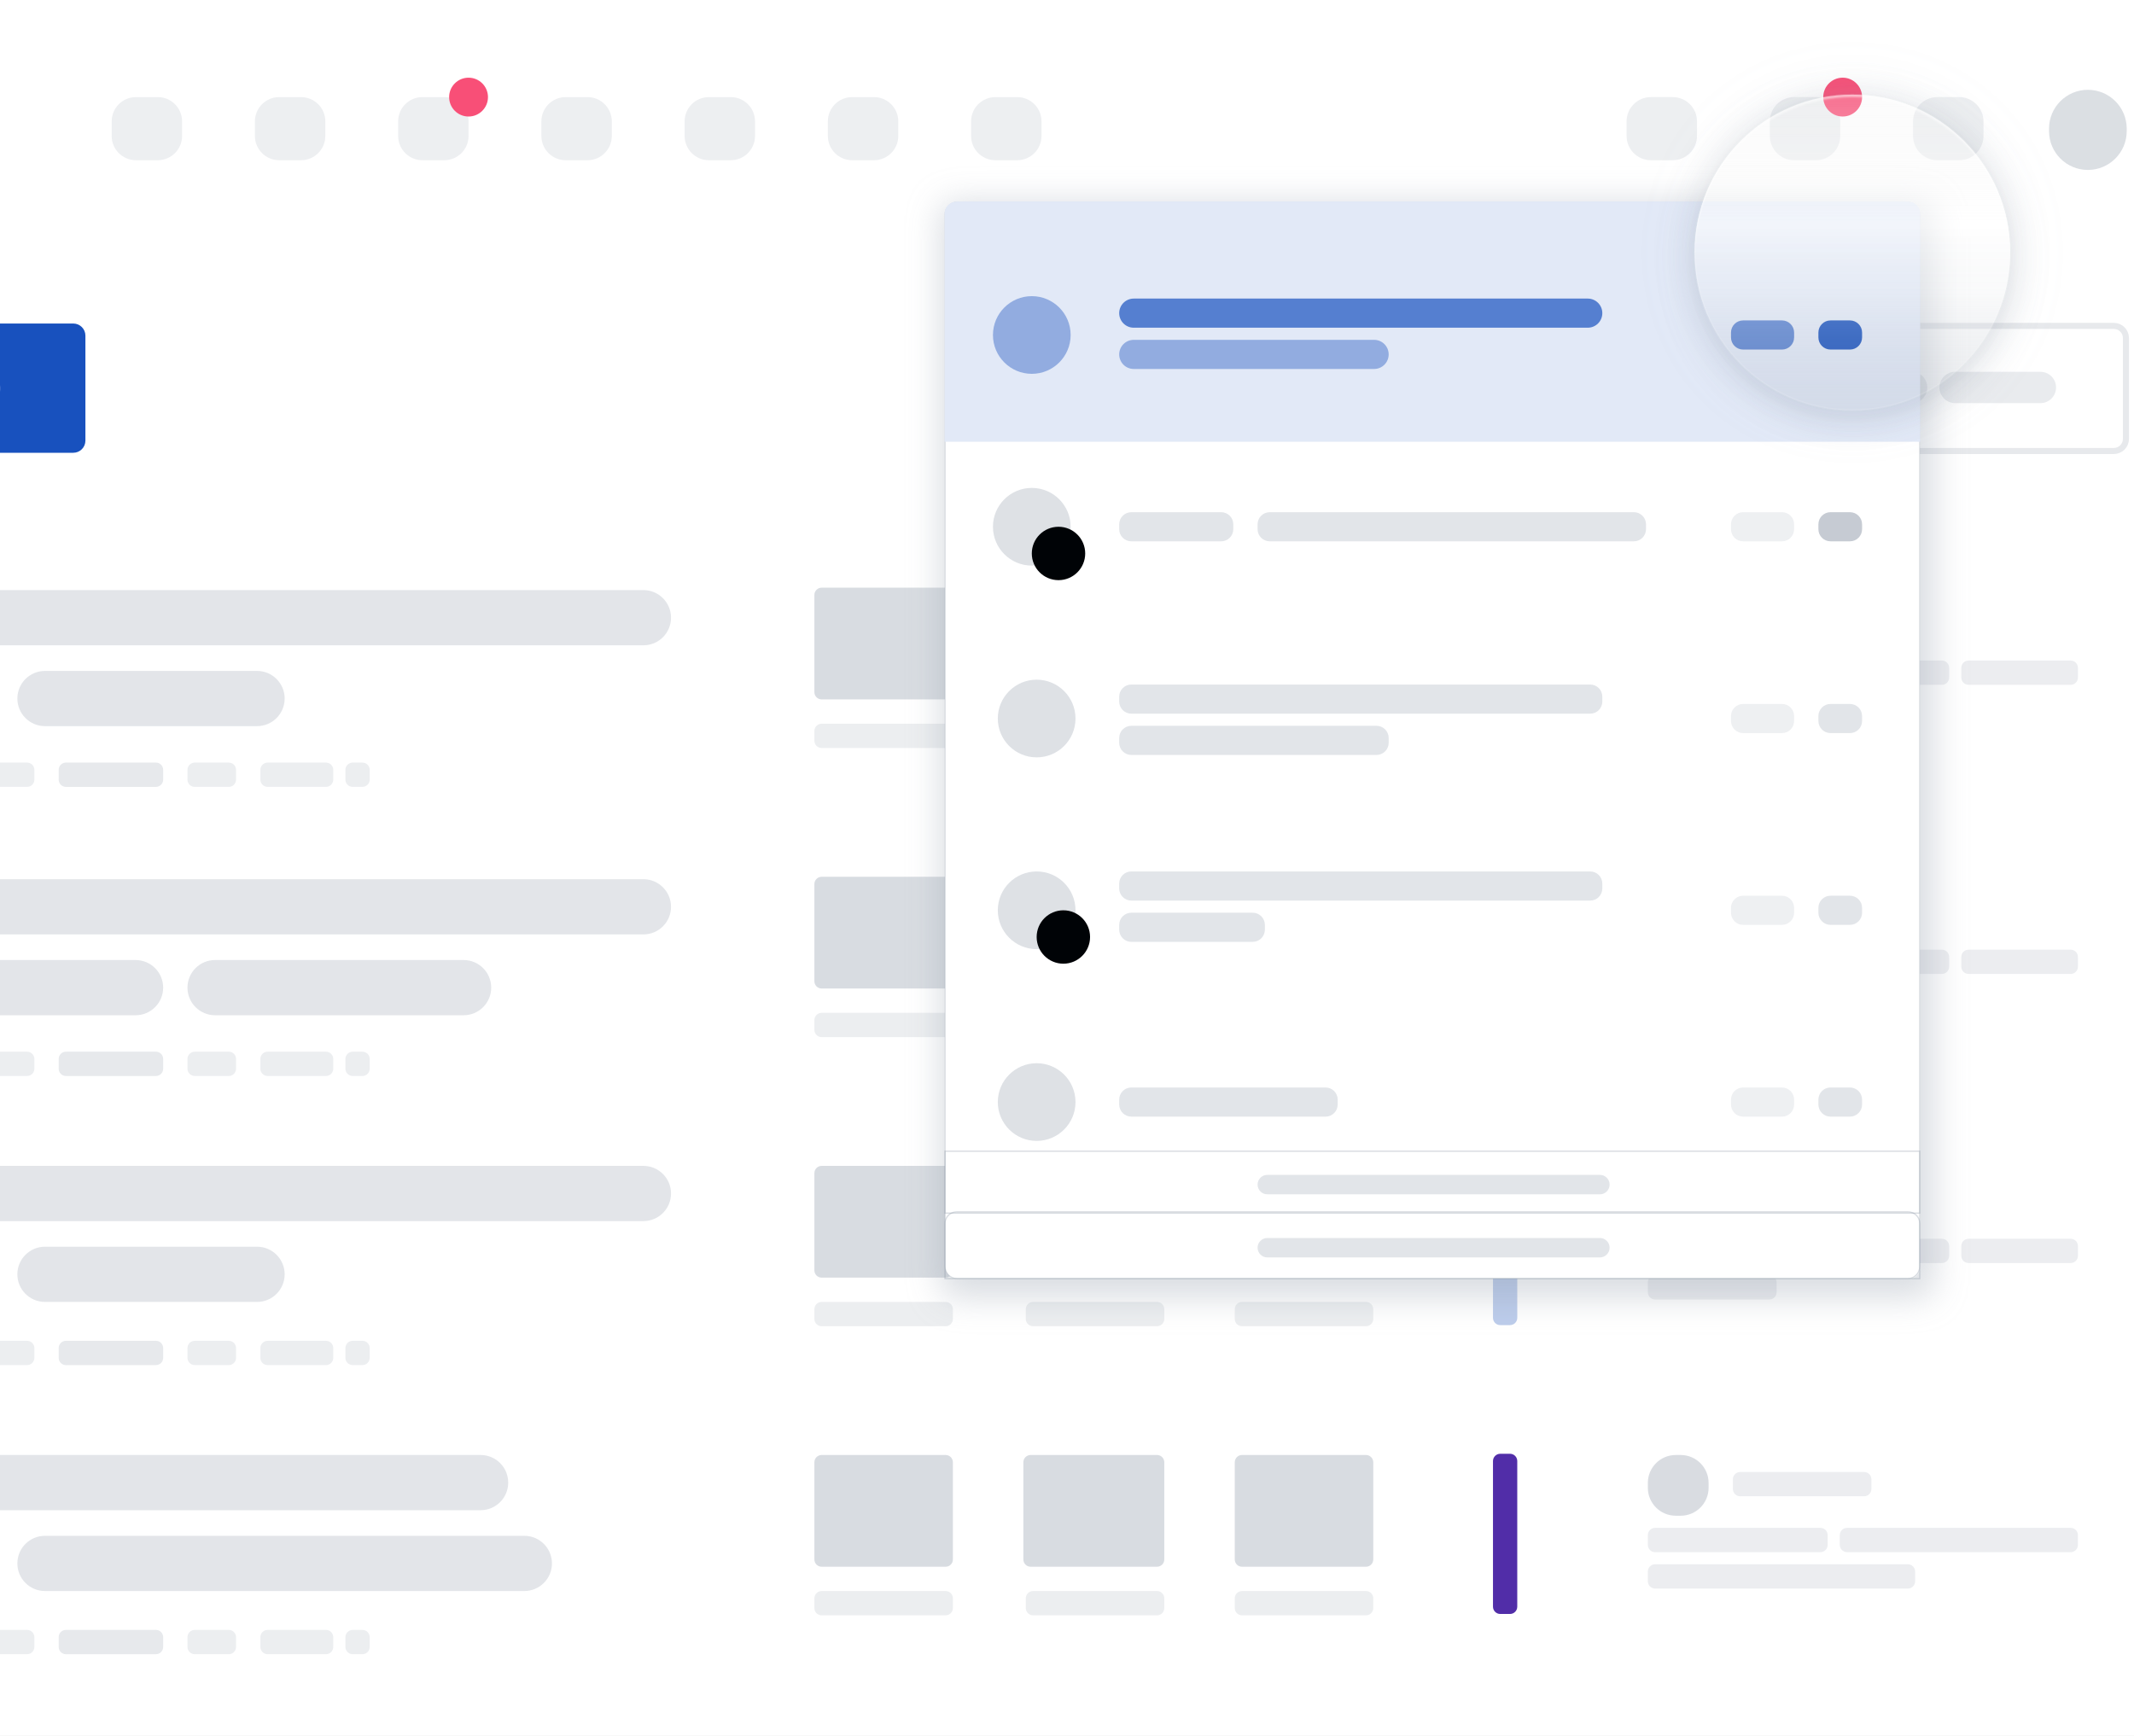
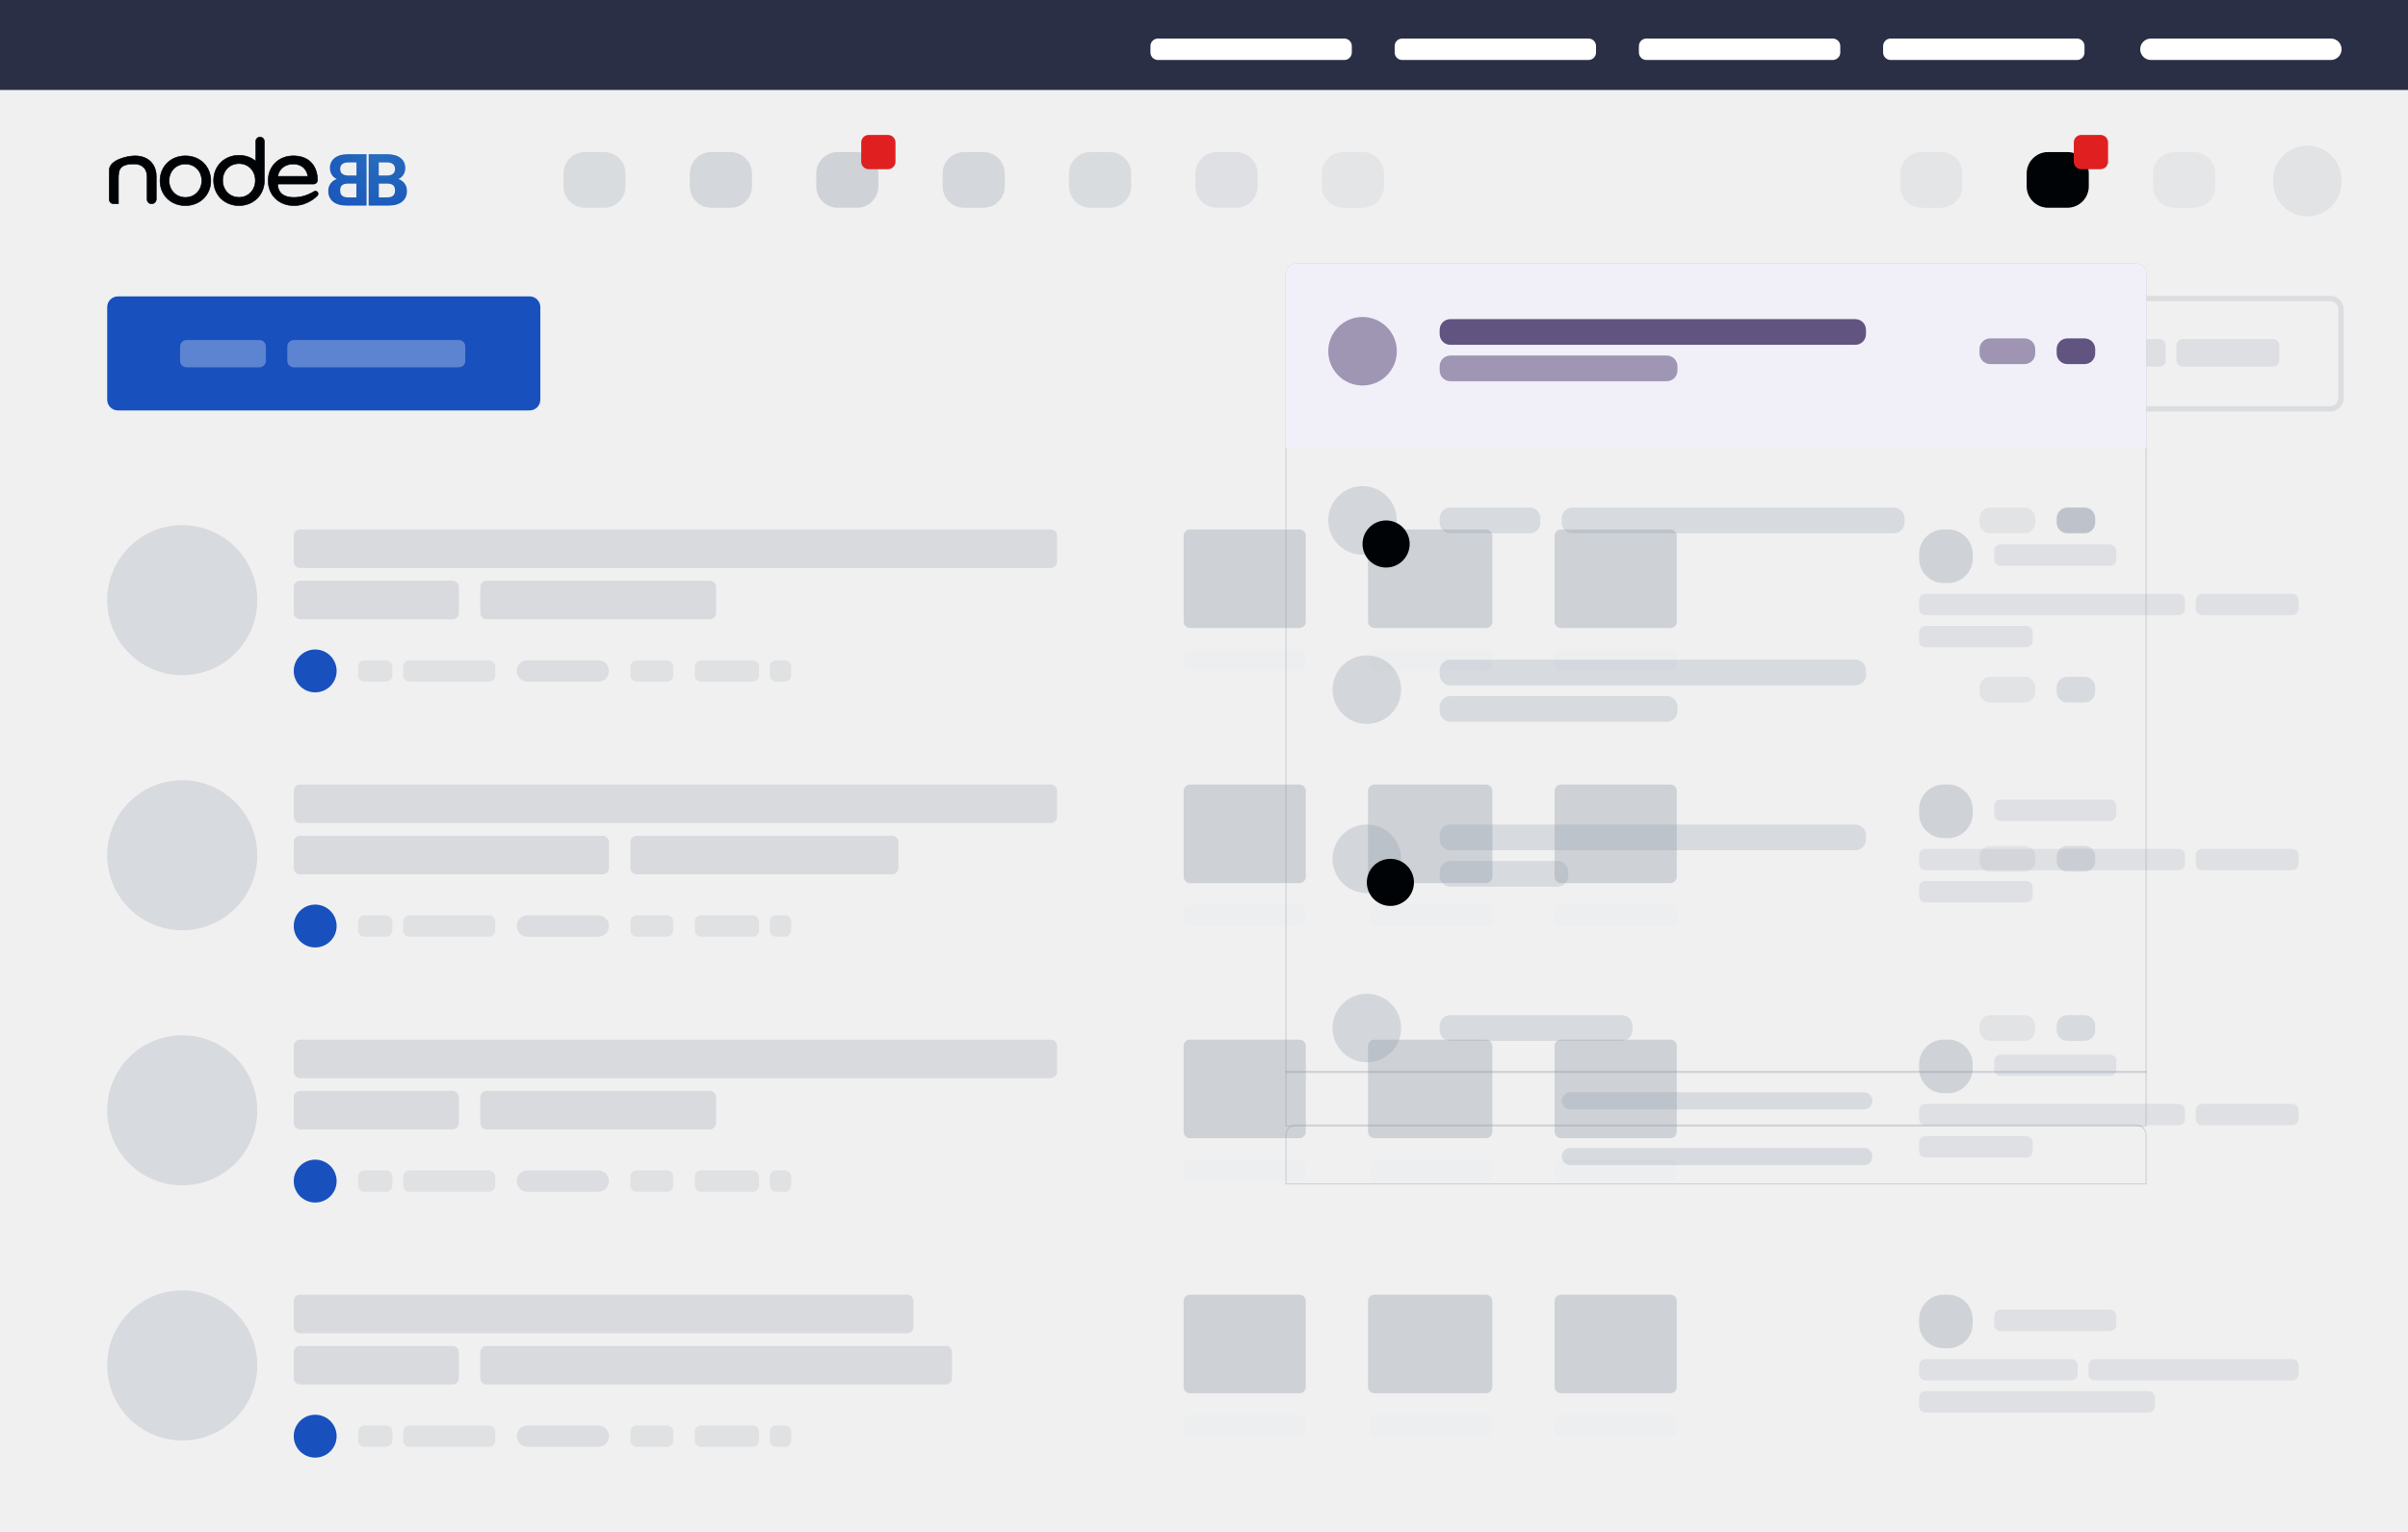
- <svg xmlns="http://www.w3.org/2000/svg" xmlns:xlink="http://www.w3.org/1999/xlink" width="879" height="715" viewBox="0 0 879 715">
+ <svg xmlns="http://www.w3.org/2000/svg" xmlns:xlink="http://www.w3.org/1999/xlink" width="1124" height="715" viewBox="0 0 1124 715">
  <defs>
    <linearGradient id="notifications-a" x1="50.007%" x2="50.007%" y1="-141.4%" y2="-47.015%">
      <stop offset="0%" stop-color="#2A6CBE" />
      <stop offset="38.688%" stop-color="#2062BC" />
      <stop offset="49.182%" stop-color="#1F5FBC" />
      <stop offset="66.583%" stop-color="#1C5ABD" />
      <stop offset="85.354%" stop-color="#1956BC" />
      <stop offset="100%" stop-color="#1851BE" />
    </linearGradient>
-     <rect id="notifications-b" width="402" height="444" x="0" y="0" rx="5" />
-     <filter id="notifications-c" width="118.9%" height="117.1%" x="-9%" y="-7.7%" filterUnits="objectBoundingBox">
-       <feMorphology in="SourceAlpha" operator="dilate" radius="5" result="shadowSpreadOuter1" />
-       <feOffset dx="2" dy="4" in="shadowSpreadOuter1" result="shadowOffsetOuter1" />
-       <feGaussianBlur in="shadowOffsetOuter1" result="shadowBlurOuter1" stdDeviation="7" />
-       <feComposite in="shadowBlurOuter1" in2="SourceAlpha" operator="out" result="shadowBlurOuter1" />
-       <feColorMatrix in="shadowBlurOuter1" values="0 0 0 0 0.529   0 0 0 0 0.573   0 0 0 0 0.635  0 0 0 0.318 0" />
-     </filter>
-     <linearGradient id="notifications-g" x1="50%" x2="50%" y1="0%" y2="100%">
-       <stop offset="0%" stop-color="#F1F1F1" stop-opacity=".22" />
-       <stop offset="41.652%" stop-color="#FFF" stop-opacity=".548" />
-       <stop offset="62.476%" stop-color="#ECEEF0" stop-opacity=".28" />
-       <stop offset="100%" stop-color="#8792A2" stop-opacity=".16" />
-     </linearGradient>
-     <circle id="notifications-f" cx="763" cy="104" r="65" />
-     <filter id="notifications-e" width="156%" height="156%" x="-28%" y="-28%" filterUnits="objectBoundingBox">
-       <feMorphology in="SourceAlpha" operator="dilate" radius=".375" result="shadowSpreadOuter1" />
-       <feOffset dy="3" in="shadowSpreadOuter1" result="shadowOffsetOuter1" />
-       <feGaussianBlur in="shadowOffsetOuter1" result="shadowBlurOuter1" stdDeviation="7" />
-       <feComposite in="shadowBlurOuter1" in2="SourceAlpha" operator="out" result="shadowBlurOuter1" />
-       <feColorMatrix in="shadowBlurOuter1" result="shadowMatrixOuter1" values="0 0 0 0 0.529   0 0 0 0 0.573   0 0 0 0 0.635  0 0 0 0.282 0" />
-       <feMorphology in="SourceAlpha" operator="dilate" radius=".375" result="shadowSpreadOuter2" />
-       <feOffset in="shadowSpreadOuter2" result="shadowOffsetOuter2" />
-       <feGaussianBlur in="shadowOffsetOuter2" result="shadowBlurOuter2" stdDeviation="12" />
-       <feComposite in="shadowBlurOuter2" in2="SourceAlpha" operator="out" result="shadowBlurOuter2" />
-       <feColorMatrix in="shadowBlurOuter2" result="shadowMatrixOuter2" values="0 0 0 0 0.529   0 0 0 0 0.573   0 0 0 0 0.635  0 0 0 0.08 0" />
-       <feMerge>
-         <feMergeNode in="shadowMatrixOuter1" />
-         <feMergeNode in="shadowMatrixOuter2" />
-       </feMerge>
-     </filter>
-     <filter id="notifications-h" width="139%" height="139%" x="-19.5%" y="-19.5%" filterUnits="objectBoundingBox">
-       <feGaussianBlur in="SourceAlpha" result="shadowBlurInner1" stdDeviation=".5" />
-       <feOffset dy="1" in="shadowBlurInner1" result="shadowOffsetInner1" />
-       <feComposite in="shadowOffsetInner1" in2="SourceAlpha" k2="-1" k3="1" operator="arithmetic" result="shadowInnerInner1" />
-       <feColorMatrix in="shadowInnerInner1" values="0 0 0 0 1   0 0 0 0 1   0 0 0 0 1  0 0 0 0.5 0" />
-     </filter>
+     <radialGradient id="notifications-b" cx="65.599%" cy="0%" r="167.283%" fx="65.599%" fy="0%" gradientTransform="matrix(-.52372 .5978 -.39054 -.80165 1 -.392)">
+       <stop offset="0%" stop-color="#2A6CBE" />
+       <stop offset="38.688%" stop-color="#2062BC" />
+       <stop offset="49.182%" stop-color="#1F5FBC" />
+       <stop offset="66.583%" stop-color="#1C5ABD" />
+       <stop offset="85.354%" stop-color="#1956BC" />
+       <stop offset="100%" stop-color="#1851BE" />
+     </radialGradient>
+     <path id="notifications-c" d="M605,123 L997,123 C999.761,123 1002,125.239 1002,128 L1002,501 L1002,501 L600,501 L600,128 C600,125.239 602.239,123 605,123 Z" />
  </defs>
  <g fill="none" fill-rule="evenodd">
-     <rect width="879" height="715" fill="#FFF" />
-     <g transform="translate(-167 -13)">
-       <g transform="translate(0 146)">
-         <rect width="202.18" height="53.25" y=".274" fill="url(#notifications-a)" rx="5" />
-         <rect width="83.074" height="12.716" x="50.045" fill="#FFF" opacity=".296" rx="6.358" transform="translate(34.03 20.664)" />
-         <g transform="translate(603.537)">
-           <g transform="translate(300.267)">
-             <rect width="137.625" height="51.545" x="1.25" y="1.25" stroke="#8792A2" stroke-opacity=".2" stroke-width="2.5" rx="5" />
-             <rect width="31.028" height="12.906" x="26.023" y="20.166" fill="#8792A2" opacity=".18" rx="6.453" />
-             <rect width="48.043" height="12.906" x="62.055" y="20.166" fill="#8792A2" opacity=".18" rx="6.453" />
+     <rect width="1124" height="42" fill="#2A2F45" transform="rotate(180 562 21)" />
+     <g transform="translate(50.036 138.115)">
+       <rect width="202.18" height="53.25" y=".274" fill="url(#notifications-a)" rx="5" />
+       <g fill="#FFF" opacity=".296" transform="translate(34.03 20.664)">
+         <rect width="40.036" height="12.716" rx="3" />
+         <rect width="83.074" height="12.716" x="50.045" rx="3" />
+       </g>
+     </g>
+     <g transform="translate(653.573 138.115)">
+       <g transform="translate(300.267)">
+         <rect width="137.625" height="51.545" x="1.25" y="1.25" stroke="#8792A2" stroke-opacity=".2" stroke-width="2.5" rx="5" />
+         <rect width="31.028" height="12.906" x="26.023" y="20.166" fill="#8792A2" opacity=".18" rx="3" />
+         <rect width="48.043" height="12.906" x="62.055" y="20.166" fill="#8792A2" opacity=".18" rx="3" />
+       </g>
+       <g transform="translate(150.134)">
+         <rect width="137.625" height="51.545" x="1.25" y="1.25" stroke="#8792A2" stroke-opacity=".2" stroke-width="2.5" rx="5" />
+         <rect width="58.052" height="12.906" x="26.023" y="20.166" fill="#8792A2" opacity=".18" rx="3" />
+         <rect width="26.023" height="12.906" x="89.079" y="20.166" fill="#8792A2" opacity=".18" rx="3" />
+       </g>
+       <rect width="137.625" height="51.545" x="1.25" y="1.25" stroke="#8792A2" stroke-opacity=".2" stroke-width="2.5" rx="5" />
+       <rect width="28.025" height="12.906" x="26.023" y="20.166" fill="#8792A2" opacity=".18" rx="3" />
+       <rect width="56.05" height="12.906" x="59.053" y="20.166" fill="#8792A2" opacity=".18" rx="3" />
+     </g>
+     <g transform="translate(50.036 245.204)">
+       <ellipse cx="35.031" cy="35.029" fill="#8792A2" opacity=".24" rx="35.031" ry="35.029" />
+       <g transform="translate(87.077 2.002)">
+         <path fill="#8792A2" d="M74.069,23.934 C75.725,23.934 77.069,25.277 77.069,26.934 L77.069,38.934 C77.069,40.591 75.725,41.934 74.069,41.934 L3,41.934 C1.343,41.934 5.03849868e-14,40.591 4.97379915e-14,38.934 L4.97379915e-14,26.934 C4.99791746e-14,25.277 1.343,23.934 3,23.934 L74.069,23.934 Z M194.175,23.934 C195.832,23.934 197.175,25.277 197.175,26.934 L197.175,26.934 L197.175,38.934 C197.175,40.591 195.832,41.934 194.175,41.934 L194.175,41.934 L90.077,41.934 C88.421,41.934 87.077,40.591 87.077,38.934 L87.077,38.934 L87.077,26.934 C87.077,25.277 88.421,23.934 90.077,23.934 L90.077,23.934 Z M353.317,0 C354.974,1.39730022e-16 356.317,1.343 356.317,3 L356.317,15 C356.317,16.657 354.974,18 353.317,18 L3,18 C1.343,18 6.46995335e-16,16.657 0,15 L0,3 C2.41183085e-16,1.343 1.343,-5.83819232e-16 3,0 L353.317,0 Z" opacity=".238" />
+         <g transform="translate(415.37)">
+           <g fill="#8792A2" opacity=".322">
+             <rect width="58.052" height="46.038" x="86.077" rx="3" />
+             <rect width="57.051" height="46.038" rx="3" />
+             <rect width="57.051" height="46.038" x="173.154" rx="3" />
+             <rect width="58.052" height="46.038" x="86.077" y="119.099" rx="3" />
+             <rect width="57.051" height="46.038" y="119.099" rx="3" />
+             <rect width="57.051" height="46.038" x="173.154" y="119.099" rx="3" />
+             <rect width="58.052" height="46.038" x="86.077" y="238.198" rx="3" />
+             <rect width="57.051" height="46.038" y="238.198" rx="3" />
+             <rect width="57.051" height="46.038" x="173.154" y="238.198" rx="3" />
+             <rect width="58.052" height="46.038" x="86.077" y="357.298" rx="3" />
+             <rect width="57.051" height="46.038" y="357.298" rx="3" />
+             <rect width="57.051" height="46.038" x="173.154" y="357.298" rx="3" />
          </g>
-           <g transform="translate(150.134)">
-             <rect width="137.625" height="51.545" x="1.25" y="1.25" stroke="#8792A2" stroke-opacity=".2" stroke-width="2.5" rx="5" />
-             <rect width="58.052" height="12.906" x="26.023" y="20.166" fill="#8792A2" opacity=".18" rx="6.453" />
-             <rect width="26.023" height="12.906" x="89.079" y="20.166" fill="#8792A2" opacity=".18" rx="6.453" />
-           </g>
-           <rect width="137.625" height="51.545" x="1.25" y="1.25" stroke="#8792A2" stroke-opacity=".2" stroke-width="2.5" rx="5" />
-           <rect width="28.025" height="12.906" x="26.023" y="20.166" fill="#8792A2" opacity=".18" rx="6.453" />
-           <rect width="56.05" height="12.906" x="59.053" y="20.166" fill="#8792A2" opacity=".18" rx="6.453" />
-         </g>
-         <g transform="translate(0 107.09)">
-           <g transform="translate(87.077 1.002)">
-             <path fill="#8792A2" d="M65.695,35.298 C71.976,35.298 77.069,40.39 77.069,46.672 C77.069,52.954 71.976,58.046 65.695,58.046 L11.374,58.046 C5.092,58.046 -2.62131523e-13,52.954 -2.62900812e-13,46.672 C-2.63670101e-13,40.39 5.092,35.298 11.374,35.298 L65.695,35.298 Z M185.801,35.298 C192.083,35.298 197.175,40.39 197.175,46.672 C197.175,52.954 192.083,58.046 185.801,58.046 L185.801,58.046 L98.452,58.046 C92.17,58.046 87.077,52.954 87.077,46.672 C87.077,40.39 92.17,35.298 98.452,35.298 L98.452,35.298 Z M344.943,2 C351.225,2 356.317,7.092 356.317,13.374 C356.317,19.656 351.225,24.748 344.943,24.748 L11.374,24.748 C5.092,24.748 -1.41339258e-13,19.656 -1.42108547e-13,13.374 C-1.42877836e-13,7.092 5.092,2 11.374,2 L344.943,2 Z" opacity=".238" />
-             <g transform="translate(415.37)">
-               <rect width="58.052" height="46.038" x="86.077" y="1" fill="#8792A2" opacity=".322" rx="3" />
-               <rect width="57.051" height="46.038" y="1" fill="#8792A2" opacity=".322" rx="3" />
-               <rect width="57.051" height="46.038" x="173.154" y="1" fill="#8792A2" opacity=".322" rx="3" />
-               <rect width="10" height="66" x="279.517" y=".794" fill="#F84F77" rx="3" />
-               <rect width="10" height="66" x="279.517" y="119.794" fill="#1851BE" rx="3" />
-               <rect width="10" height="66" x="279.517" y="238.794" fill="#BCCCEB" rx="3" />
-               <rect width="10" height="66" x="279.517" y="357.794" fill="#512DA8" rx="3" />
-               <rect width="58.052" height="46.038" x="86.077" y="120.099" fill="#8792A2" opacity=".322" rx="3" />
-               <rect width="57.051" height="46.038" y="120.099" fill="#8792A2" opacity=".322" rx="3" />
-               <rect width="57.051" height="46.038" x="173.154" y="120.099" fill="#8792A2" opacity=".322" rx="3" />
-               <rect width="58.052" height="46.038" x="86.077" y="239.198" fill="#8792A2" opacity=".322" rx="3" />
-               <rect width="57.051" height="46.038" y="239.198" fill="#8792A2" opacity=".322" rx="3" />
-               <rect width="57.051" height="46.038" x="173.154" y="239.198" fill="#8792A2" opacity=".322" rx="3" />
-               <rect width="58.052" height="46.038" x="86.077" y="358.298" fill="#8792A2" opacity=".322" rx="3" />
-               <rect width="57.051" height="46.038" y="358.298" fill="#8792A2" opacity=".322" rx="3" />
-               <rect width="57.051" height="46.038" x="173.154" y="358.298" fill="#8792A2" opacity=".322" rx="3" />
-               <g fill="#ECEEF0" transform="translate(0 57.047)">
-                 <rect width="57.051" height="10.008" rx="3" />
-                 <rect width="57.051" height="10.008" x="87.077" rx="3" />
-                 <rect width="57.051" height="10.008" x="173.154" rx="3" />
-                 <rect width="57.051" height="10.008" y="119.099" rx="3" />
-                 <rect width="57.051" height="10.008" x="87.077" y="119.099" rx="3" />
-                 <rect width="57.051" height="10.008" x="173.154" y="119.099" rx="3" />
-                 <rect width="57.051" height="10.008" y="238.198" rx="3" />
-                 <rect width="57.051" height="10.008" x="87.077" y="238.198" rx="3" />
-                 <rect width="57.051" height="10.008" x="173.154" y="238.198" rx="3" />
-                 <rect width="57.051" height="10.008" y="357.298" rx="3" />
-                 <rect width="57.051" height="10.008" x="87.077" y="357.298" rx="3" />
-                 <rect width="57.051" height="10.008" x="173.154" y="357.298" rx="3" />
-               </g>
-             </g>
-             <g fill="#8792A2" opacity=".32" transform="translate(758.675 1)">
-               <rect width="25.022" height="25.021" rx="11.5" />
-               <rect width="25.022" height="25.021" y="119.099" rx="11.5" />
-               <rect width="25.022" height="25.021" y="238.198" rx="11.5" />
-               <rect width="25.022" height="25.021" y="357.298" rx="11.5" />
-             </g>
-             <rect width="57.051" height="10.008" x="793.706" y="8.006" fill="#8792A2" opacity=".164" rx="3" />
-             <rect width="124.11" height="10.008" x="758.675" y="31.025" fill="#8792A2" opacity=".164" rx="3" />
-             <rect width="48.043" height="10.008" x="887.79" y="31.025" fill="#8792A2" opacity=".164" rx="3" />
-             <rect width="53.047" height="10.008" x="758.675" y="46.038" fill="#8792A2" opacity=".164" rx="3" />
-           </g>
-           <g fill="#8792A2" transform="translate(87.077 69.058)">
-             <rect width="43.038" height="10.008" x="51.045" y="5.004" opacity=".158" rx="3" />
-             <rect width="20.018" height="10.008" x="157.14" y="5.004" opacity=".158" rx="3" />
-             <rect width="30.027" height="10.008" x="187.167" y="5.004" opacity=".158" rx="3" />
-             <rect width="10.009" height="10.008" x="222.198" y="5.004" opacity=".158" rx="3" />
-             <rect width="43.038" height="10.017" x="104.093" y="5" opacity=".204" rx="3" />
+           <g fill="#ECEEF0" transform="translate(0 56.047)">
+             <rect width="57.051" height="10.008" rx="3" />
+             <rect width="57.051" height="10.008" x="87.077" rx="3" />
+             <rect width="57.051" height="10.008" x="173.154" rx="3" />
+             <rect width="57.051" height="10.008" y="119.099" rx="3" />
+             <rect width="57.051" height="10.008" x="87.077" y="119.099" rx="3" />
+             <rect width="57.051" height="10.008" x="173.154" y="119.099" rx="3" />
+             <rect width="57.051" height="10.008" y="238.198" rx="3" />
+             <rect width="57.051" height="10.008" x="87.077" y="238.198" rx="3" />
+             <rect width="57.051" height="10.008" x="173.154" y="238.198" rx="3" />
+             <rect width="57.051" height="10.008" y="357.298" rx="3" />
+             <rect width="57.051" height="10.008" x="87.077" y="357.298" rx="3" />
+             <rect width="57.051" height="10.008" x="173.154" y="357.298" rx="3" />
          </g>
        </g>
-         <g transform="translate(0 226.188)">
-           <g transform="translate(87.077 2.002)">
-             <path fill="#8792A2" d="M135.757,34.298 C142.039,34.298 147.131,39.39 147.131,45.672 C147.131,51.954 142.039,57.046 135.757,57.046 L11.374,57.046 C5.092,57.046 -7.02849846e-14,51.954 -7.10542736e-14,45.672 C-7.18235625e-14,39.39 5.092,34.298 11.374,34.298 L135.757,34.298 Z M270.877,34.298 C277.159,34.298 282.251,39.39 282.251,45.672 C282.251,51.954 277.159,57.046 270.877,57.046 L270.877,57.046 L168.514,57.046 C162.232,57.046 157.14,51.954 157.14,45.672 C157.14,39.39 162.232,34.298 168.514,34.298 L168.514,34.298 Z M344.943,1 C351.225,1 356.317,6.092 356.317,12.374 C356.317,18.656 351.225,23.748 344.943,23.748 L11.374,23.748 C5.092,23.748 -1.36010188e-13,18.656 -1.42108547e-13,12.374 C-1.41101479e-13,6.092 5.092,1 11.374,1 L344.943,1 Z" opacity=".238" />
-             <rect width="57.051" height="10.008" x="793.706" y="7.006" fill="#8792A2" opacity=".164" rx="3" />
-             <rect width="124.11" height="10.008" x="758.675" y="30.025" fill="#8792A2" opacity=".164" rx="3" />
-             <rect width="48.043" height="10.008" x="887.79" y="30.025" fill="#8792A2" opacity=".164" rx="3" />
-             <rect width="53.047" height="10.008" x="758.675" y="45.038" fill="#8792A2" opacity=".164" rx="3" />
-           </g>
-           <g fill="#8792A2" transform="translate(87.077 69.058)">
-             <rect width="43.038" height="10.008" x="51.045" y="5.004" opacity=".158" rx="3" />
-             <rect width="20.018" height="10.008" x="157.14" y="5.004" opacity=".158" rx="3" />
-             <rect width="30.027" height="10.008" x="187.167" y="5.004" opacity=".158" rx="3" />
-             <rect width="10.009" height="10.008" x="222.198" y="5.004" opacity=".158" rx="3" />
-             <rect width="43.038" height="10.017" x="104.093" y="5" opacity=".204" rx="3" />
-           </g>
+         <g fill="#8792A2" opacity=".32" transform="translate(758.675)">
+           <rect width="25.022" height="25.021" rx="11.5" />
+           <rect width="25.022" height="25.021" y="119.099" rx="11.5" />
+           <rect width="25.022" height="25.021" y="238.198" rx="11.5" />
+           <rect width="25.022" height="25.021" y="357.298" rx="11.5" />
        </g>
-         <g transform="translate(0 345.288)">
-           <g transform="translate(87.077 2.002)">
-             <path fill="#8792A2" d="M65.695,33.298 C71.976,33.298 77.069,38.39 77.069,44.672 C77.069,50.954 71.976,56.046 65.695,56.046 L11.374,56.046 C5.092,56.046 -1.20022976e-13,50.954 -1.20792265e-13,44.672 C-1.21561554e-13,38.39 5.092,33.298 11.374,33.298 L65.695,33.298 Z M185.801,33.298 C192.083,33.298 197.175,38.39 197.175,44.672 C197.175,50.954 192.083,56.046 185.801,56.046 L185.801,56.046 L98.452,56.046 C92.17,56.046 87.077,50.954 87.077,44.672 C87.077,38.39 92.17,33.298 98.452,33.298 L98.452,33.298 Z M344.943,0 C351.225,-1.15393341e-15 356.317,5.092 356.317,11.374 C356.317,17.656 351.225,22.748 344.943,22.748 L11.374,22.748 C5.092,22.748 6.09835946e-15,17.656 0,11.374 C1.0070679e-15,5.092 5.092,1.15393341e-15 11.374,0 L344.943,0 Z" opacity=".238" />
-             <rect width="57.051" height="10.008" x="793.706" y="7.006" fill="#8792A2" opacity=".164" rx="3" />
-             <rect width="124.11" height="10.008" x="758.675" y="30.025" fill="#8792A2" opacity=".164" rx="3" />
-             <rect width="48.043" height="10.008" x="887.79" y="30.025" fill="#8792A2" opacity=".164" rx="3" />
-             <rect width="53.047" height="10.008" x="758.675" y="45.038" fill="#8792A2" opacity=".164" rx="3" />
-           </g>
-           <g fill="#8792A2" transform="translate(87.077 69.058)">
-             <rect width="43.038" height="10.008" x="51.045" y="5.004" opacity=".158" rx="3" />
-             <rect width="20.018" height="10.008" x="157.14" y="5.004" opacity=".158" rx="3" />
-             <rect width="30.027" height="10.008" x="187.167" y="5.004" opacity=".158" rx="3" />
-             <rect width="10.009" height="10.008" x="222.198" y="5.004" opacity=".158" rx="3" />
-             <rect width="43.038" height="10.017" x="104.093" y="5" opacity=".204" rx="3" />
-           </g>
-         </g>
-         <g transform="translate(0 464.387)">
-           <g transform="translate(87.077 2.002)">
-             <path fill="#8792A2" d="M65.695,33.298 C71.976,33.298 77.069,38.39 77.069,44.672 C77.069,50.954 71.976,56.046 65.695,56.046 L11.374,56.046 C5.092,56.046 -1.20022976e-13,50.954 -1.20792265e-13,44.672 C-1.21561554e-13,38.39 5.092,33.298 11.374,33.298 L65.695,33.298 Z M295.899,33.298 C302.181,33.298 307.273,38.39 307.273,44.672 C307.273,50.954 302.181,56.046 295.899,56.046 L295.899,56.046 L98.452,56.046 C92.17,56.046 87.077,50.954 87.077,44.672 C87.077,38.39 92.17,33.298 98.452,33.298 L98.452,33.298 Z M277.883,0 C284.165,-3.4629667e-14 289.257,5.092 289.257,11.374 C289.257,17.656 284.165,22.748 277.883,22.748 L11.374,22.748 C5.092,22.748 6.09835946e-15,17.656 0,11.374 C-7.69288938e-16,5.092 5.092,1.15393341e-15 11.374,0 L277.883,0 Z" opacity=".238" />
-             <rect width="57.051" height="10.008" x="793.706" y="7.006" fill="#8792A2" opacity=".164" rx="3" />
-             <rect width="74.066" height="10.008" x="758.675" y="30.025" fill="#8792A2" opacity=".164" rx="3" />
-             <rect width="98.087" height="10.008" x="837.745" y="30.025" fill="#8792A2" opacity=".164" rx="3" />
-             <rect width="110.098" height="10.008" x="758.675" y="45.021" fill="#8792A2" opacity=".164" rx="3" />
-           </g>
-           <g fill="#8792A2" transform="translate(87.077 69.058)">
-             <rect width="43.038" height="10.008" x="51.045" y="5.004" opacity=".158" rx="3" />
-             <rect width="20.018" height="10.008" x="157.14" y="5.004" opacity=".158" rx="3" />
-             <rect width="30.027" height="10.008" x="187.167" y="5.004" opacity=".158" rx="3" />
-             <rect width="10.009" height="10.008" x="222.198" y="5.004" opacity=".158" rx="3" />
-             <rect width="43.038" height="10.017" x="104.093" y="5" opacity=".204" rx="3" />
-           </g>
-         </g>
-       </g>
-       <g transform="translate(.316 .002)">
-         <g fill="#8792A2" opacity=".499" transform="translate(212.682 49)">
-           <rect width="29" height="26" y="4" opacity=".3" rx="10" />
-           <rect width="29" height="26" x="59" y="4" opacity=".3" rx="10" />
-           <rect width="29" height="26" x="295" y="4" opacity=".3" rx="10" />
-           <rect width="29" height="26" x="118" y="4" opacity=".3" rx="10" />
-           <rect width="29" height="26" x="177" y="4" opacity=".3" rx="10" />
-           <rect width="29" height="26" x="354" y="4" opacity=".3" rx="10" />
-           <rect width="29" height="26" x="742.002" y="3.998" opacity=".3" rx="10" />
-           <rect width="29" height="26" x="683.002" y="3.998" opacity=".3" rx="10" />
-           <rect width="29" height="26" x="624.002" y="3.998" opacity=".3" rx="10" />
-           <rect width="32" height="33" x="798.002" y=".998" opacity=".6" rx="16" />
-           <rect width="29" height="26" x="236" y="4" opacity=".3" rx="10" />
-         </g>
-         <rect width="16" height="16" x="351.682" y="45" fill="#F84F77" rx="8" />
-         <rect width="16" height="16" x="917.684" y="44.998" fill="#F84F77" rx="8" />
-       </g>
-     </g>
-     <g transform="translate(389 83)">
-       <mask id="notifications-d" fill="#fff">
-         <use xlink:href="#notifications-b" />
-       </mask>
-       <use fill="#000" filter="url(#notifications-c)" xlink:href="#notifications-b" />
-       <rect width="401.5" height="443.5" x=".25" y=".25" fill="#FFF" stroke="#8792A2" stroke-linejoin="square" stroke-opacity=".332" stroke-width=".5" rx="5" />
-       <path fill="#E2E9F7" d="M5,0 L397,0 C399.761,-5.07265313e-16 402,2.239 402,5 L402,99 L402,99 L0,99 L0,5 C-3.38176876e-16,2.239 2.239,5.07265313e-16 5,0 Z" mask="url(#notifications-d)" />
-       <g fill="#1851BE" mask="url(#notifications-d)">
-         <g transform="translate(20 39)">
-           <rect width="199" height="12" x="52" y="1" opacity=".699" rx="6" />
-           <rect width="111" height="12" x="52" y="18" opacity=".4" rx="6" />
-           <rect width="18" height="12" x="340" y="10" rx="5" />
-           <rect width="32" height="32" opacity=".4" rx="16" />
-           <rect width="26" height="12" x="304" y="10" opacity=".683" rx="5" />
-         </g>
-       </g>
-       <rect width="47" height="12" x="72" y="128" fill="#8792A2" mask="url(#notifications-d)" opacity=".24" rx="5" />
-       <rect width="160" height="12" x="129" y="128" fill="#8792A2" mask="url(#notifications-d)" opacity=".24" rx="5" />
-       <rect width="18" height="12" x="360" y="128" fill="#8792A2" mask="url(#notifications-d)" opacity=".48" rx="5" />
-       <rect width="378" height="69" x="10" y="99" mask="url(#notifications-d)" rx="5" />
-       <rect width="32" height="32" x="20" y="118" fill="#8792A2" mask="url(#notifications-d)" opacity=".28" rx="16" />
-       <rect width="378" height="69" x="12" y="178" mask="url(#notifications-d)" rx="5" />
-       <rect width="18" height="12" x="360" y="207" fill="#8792A2" mask="url(#notifications-d)" opacity=".24" rx="5" />
-       <rect width="18" height="12" x="360" y="286" fill="#8792A2" mask="url(#notifications-d)" opacity=".24" rx="5" />
-       <rect width="18" height="12" x="360" y="365" fill="#8792A2" mask="url(#notifications-d)" opacity=".24" rx="5" />
-       <rect width="26" height="12" x="324" y="128" fill="#8792A2" mask="url(#notifications-d)" opacity=".144" rx="5" />
-       <rect width="26" height="12" x="324" y="207" fill="#8792A2" mask="url(#notifications-d)" opacity=".144" rx="5" />
-       <rect width="26" height="12" x="324" y="286" fill="#8792A2" mask="url(#notifications-d)" opacity=".144" rx="5" />
-       <rect width="26" height="12" x="324" y="365" fill="#8792A2" mask="url(#notifications-d)" opacity=".144" rx="5" />
-       <rect width="199" height="12" x="72" y="199" fill="#8792A2" fill-opacity=".24" mask="url(#notifications-d)" rx="5" />
-       <rect width="111" height="12" x="72" y="216" fill="#8792A2" fill-opacity=".24" mask="url(#notifications-d)" rx="5" />
-       <rect width="199" height="12" x="72" y="276" fill="#8792A2" fill-opacity=".24" mask="url(#notifications-d)" rx="5" />
-       <rect width="60" height="12" x="72" y="293" fill="#8792A2" fill-opacity=".24" mask="url(#notifications-d)" rx="5" />
-       <rect width="90" height="12" x="72" y="365" fill="#8792A2" fill-opacity=".24" mask="url(#notifications-d)" rx="5" />
-       <rect width="32" height="32" x="22" y="197" fill="#8792A2" mask="url(#notifications-d)" opacity=".28" rx="16" />
-       <rect width="378" height="69" x="12" y="257" mask="url(#notifications-d)" rx="5" />
-       <rect width="32" height="32" x="22" y="276" fill="#8792A2" mask="url(#notifications-d)" opacity=".28" rx="16" />
-       <rect width="22" height="22" x="38" y="292" fill="#000306" mask="url(#notifications-d)" rx="11" />
-       <rect width="22" height="22" x="36" y="134" fill="#000306" mask="url(#notifications-d)" rx="11" />
-       <rect width="378" height="69" x="12" y="336" mask="url(#notifications-d)" rx="5" />
-       <rect width="32" height="32" x="22" y="355" fill="#8792A2" mask="url(#notifications-d)" opacity=".28" rx="16" />
-       <path stroke="#8792A2" stroke-opacity=".332" stroke-width=".5" d="M0.25,443.75 L401.75,443.75 L401.75,421 C401.75,418.377 399.623,416.25 397,416.25 L5,416.25 C2.377,416.25 0.25,418.377 0.25,421 L0.25,443.75 Z" />
-       <rect width="401.5" height="25.5" x=".25" y="391.25" stroke="#8792A2" stroke-opacity=".332" stroke-width=".5" />
-       <rect width="145" height="8" x="129" y="401" fill="#8792A2" fill-opacity=".24" rx="4" />
-       <rect width="145" height="8" x="129" y="427" fill="#8792A2" fill-opacity=".24" rx="4" />
-     </g>
-     <use fill="#000" filter="url(#notifications-e)" xlink:href="#notifications-f" />
-     <use fill="url(#notifications-g)" xlink:href="#notifications-f" />
-     <use fill="#000" filter="url(#notifications-h)" xlink:href="#notifications-f" />
-     <use stroke="#FFF" stroke-opacity=".116" stroke-width=".75" xlink:href="#notifications-f" />
+         <rect width="57.051" height="10.008" x="793.706" y="7.006" fill="#8792A2" opacity=".164" rx="3" />
+         <rect width="124.11" height="10.008" x="758.675" y="30.025" fill="#8792A2" opacity=".164" rx="3" />
+         <rect width="48.043" height="10.008" x="887.79" y="30.025" fill="#8792A2" opacity=".164" rx="3" />
+         <rect width="53.047" height="10.008" x="758.675" y="45.038" fill="#8792A2" opacity=".164" rx="3" />
+       </g>
+       <g transform="translate(87.077 58.058)">
+         <rect width="16.014" height="10.008" x="30.027" y="5.004" fill="#8792A2" opacity=".158" rx="3" />
+         <rect width="43.038" height="10.008" x="51.045" y="5.004" fill="#8792A2" opacity=".158" rx="3" />
+         <rect width="20.018" height="10.008" x="157.14" y="5.004" fill="#8792A2" opacity=".158" rx="3" />
+         <rect width="30.027" height="10.008" x="187.167" y="5.004" fill="#8792A2" opacity=".158" rx="3" />
+         <rect width="10.009" height="10.008" x="222.198" y="5.004" fill="#8792A2" opacity=".158" rx="3" />
+         <rect width="43.038" height="10" x="104.093" y="5.017" fill="#8792A2" opacity=".204" rx="5" />
+         <rect width="20.018" height="20.017" fill="#1851BE" rx="10" />
+       </g>
+     </g>
+     <g transform="translate(50.036 364.304)">
+       <ellipse cx="35.031" cy="35.029" fill="#8792A2" opacity=".24" rx="35.031" ry="35.029" />
+       <g transform="translate(87.077 2.002)">
+         <path fill="#8792A2" d="M144.131,23.934 C145.788,23.934 147.131,25.277 147.131,26.934 L147.131,38.934 C147.131,40.591 145.788,41.934 144.131,41.934 L3,41.934 C1.343,41.934 1.44137608e-14,40.591 1.42108547e-14,38.934 L1.42108547e-14,26.934 C1.40079486e-14,25.277 1.343,23.934 3,23.934 L144.131,23.934 Z M279.251,23.934 C280.908,23.934 282.251,25.277 282.251,26.934 L282.251,26.934 L282.251,38.934 C282.251,40.591 280.908,41.934 279.251,41.934 L279.251,41.934 L160.14,41.934 C158.483,41.934 157.14,40.591 157.14,38.934 L157.14,38.934 L157.14,26.934 C157.14,25.277 158.483,23.934 160.14,23.934 L160.14,23.934 Z M353.317,0 C354.974,1.39730022e-16 356.317,1.343 356.317,3 L356.317,15 C356.317,16.657 354.974,18 353.317,18 L3,18 C1.343,18 6.46995335e-16,16.657 0,15 L0,3 C2.41183085e-16,1.343 1.343,-5.83819232e-16 3,0 L353.317,0 Z" opacity=".238" />
+         <rect width="57.051" height="10.008" x="793.706" y="7.006" fill="#8792A2" opacity=".164" rx="3" />
+         <rect width="124.11" height="10.008" x="758.675" y="30.025" fill="#8792A2" opacity=".164" rx="3" />
+         <rect width="48.043" height="10.008" x="887.79" y="30.025" fill="#8792A2" opacity=".164" rx="3" />
+         <rect width="53.047" height="10.008" x="758.675" y="45.038" fill="#8792A2" opacity=".164" rx="3" />
+       </g>
+       <g transform="translate(87.077 58.058)">
+         <rect width="16.014" height="10.008" x="30.027" y="5.004" fill="#8792A2" opacity=".158" rx="3" />
+         <rect width="43.038" height="10.008" x="51.045" y="5.004" fill="#8792A2" opacity=".158" rx="3" />
+         <rect width="20.018" height="10.008" x="157.14" y="5.004" fill="#8792A2" opacity=".158" rx="3" />
+         <rect width="30.027" height="10.008" x="187.167" y="5.004" fill="#8792A2" opacity=".158" rx="3" />
+         <rect width="10.009" height="10.008" x="222.198" y="5.004" fill="#8792A2" opacity=".158" rx="3" />
+         <rect width="43.038" height="10" x="104.093" y="5.017" fill="#8792A2" opacity=".204" rx="5" />
+         <rect width="20.018" height="20.017" fill="#1851BE" rx="10" />
+       </g>
+     </g>
+     <g transform="translate(50.036 483.403)">
+       <ellipse cx="35.031" cy="35.029" fill="#8792A2" opacity=".24" rx="35.031" ry="35.029" />
+       <g transform="translate(87.077 2.002)">
+         <path fill="#8792A2" d="M74.069,23.934 C75.725,23.934 77.069,25.277 77.069,26.934 L77.069,38.934 C77.069,40.591 75.725,41.934 74.069,41.934 L3,41.934 C1.343,41.934 5.03849868e-14,40.591 4.97379915e-14,38.934 L4.97379915e-14,26.934 C4.99791746e-14,25.277 1.343,23.934 3,23.934 L74.069,23.934 Z M194.175,23.934 C195.832,23.934 197.175,25.277 197.175,26.934 L197.175,26.934 L197.175,38.934 C197.175,40.591 195.832,41.934 194.175,41.934 L194.175,41.934 L90.077,41.934 C88.421,41.934 87.077,40.591 87.077,38.934 L87.077,38.934 L87.077,26.934 C87.077,25.277 88.421,23.934 90.077,23.934 L90.077,23.934 Z M353.317,0 C354.974,1.39730022e-16 356.317,1.343 356.317,3 L356.317,15 C356.317,16.657 354.974,18 353.317,18 L3,18 C1.343,18 6.46995335e-16,16.657 0,15 L0,3 C2.41183085e-16,1.343 1.343,-5.83819232e-16 3,0 L353.317,0 Z" opacity=".238" />
+         <rect width="57.051" height="10.008" x="793.706" y="7.006" fill="#8792A2" opacity=".164" rx="3" />
+         <rect width="124.11" height="10.008" x="758.675" y="30.025" fill="#8792A2" opacity=".164" rx="3" />
+         <rect width="48.043" height="10.008" x="887.79" y="30.025" fill="#8792A2" opacity=".164" rx="3" />
+         <rect width="53.047" height="10.008" x="758.675" y="45.038" fill="#8792A2" opacity=".164" rx="3" />
+       </g>
+       <g transform="translate(87.077 58.058)">
+         <rect width="16.014" height="10.008" x="30.027" y="5.004" fill="#8792A2" opacity=".158" rx="3" />
+         <rect width="43.038" height="10.008" x="51.045" y="5.004" fill="#8792A2" opacity=".158" rx="3" />
+         <rect width="20.018" height="10.008" x="157.14" y="5.004" fill="#8792A2" opacity=".158" rx="3" />
+         <rect width="30.027" height="10.008" x="187.167" y="5.004" fill="#8792A2" opacity=".158" rx="3" />
+         <rect width="10.009" height="10.008" x="222.198" y="5.004" fill="#8792A2" opacity=".158" rx="3" />
+         <rect width="43.038" height="10" x="104.093" y="5.017" fill="#8792A2" opacity=".204" rx="5" />
+         <rect width="20.018" height="20.017" fill="#1851BE" rx="10" />
+       </g>
+     </g>
+     <g transform="translate(50.036 602.502)">
+       <ellipse cx="35.031" cy="35.029" fill="#8792A2" opacity=".24" rx="35.031" ry="35.029" />
+       <g transform="translate(87.077 2.002)">
+         <path fill="#8792A2" d="M74.069,23.934 C75.725,23.934 77.069,25.277 77.069,26.934 L77.069,38.934 C77.069,40.591 75.725,41.934 74.069,41.934 L3,41.934 C1.343,41.934 5.03849868e-14,40.591 4.97379915e-14,38.934 L4.97379915e-14,26.934 C4.99791746e-14,25.277 1.343,23.934 3,23.934 L74.069,23.934 Z M304.273,23.934 C305.93,23.934 307.273,25.277 307.273,26.934 L307.273,26.934 L307.273,38.934 C307.273,40.591 305.93,41.934 304.273,41.934 L304.273,41.934 L90.077,41.934 C88.421,41.934 87.077,40.591 87.077,38.934 L87.077,38.934 L87.077,26.934 C87.077,25.277 88.421,23.934 90.077,23.934 L90.077,23.934 Z M286.257,0 C287.914,-3.04359188e-16 289.257,1.343 289.257,3 L289.257,15 C289.257,16.657 287.914,18 286.257,18 L3,18 C1.343,18 9.3869722e-16,16.657 0,15 L0,3 C-2.02906125e-16,1.343 1.343,-5.83819232e-16 3,0 L286.257,0 Z" opacity=".238" />
+         <rect width="57.051" height="10.008" x="793.706" y="7.006" fill="#8792A2" opacity=".164" rx="3" />
+         <rect width="74.066" height="10.008" x="758.675" y="30.025" fill="#8792A2" opacity=".164" rx="3" />
+         <rect width="98.087" height="10.008" x="837.745" y="30.025" fill="#8792A2" opacity=".164" rx="3" />
+         <rect width="110.098" height="10.008" x="758.675" y="45.021" fill="#8792A2" opacity=".164" rx="3" />
+       </g>
+       <g transform="translate(87.077 58.058)">
+         <rect width="16.014" height="10.008" x="30.027" y="5.004" fill="#8792A2" opacity=".158" rx="3" />
+         <rect width="43.038" height="10.008" x="51.045" y="5.004" fill="#8792A2" opacity=".158" rx="3" />
+         <rect width="20.018" height="10.008" x="157.14" y="5.004" fill="#8792A2" opacity=".158" rx="3" />
+         <rect width="30.027" height="10.008" x="187.167" y="5.004" fill="#8792A2" opacity=".158" rx="3" />
+         <rect width="10.009" height="10.008" x="222.198" y="5.004" fill="#8792A2" opacity=".158" rx="3" />
+         <rect width="43.038" height="10" x="104.093" y="5.017" fill="#8792A2" opacity=".204" rx="5" />
+         <rect width="20.018" height="20.017" fill="#1851BE" rx="10" />
+       </g>
+     </g>
+     <g transform="translate(50.316 18.002)">
+       <g fill-rule="nonzero" transform="translate(.684 45.998)">
+         <path fill="url(#notifications-b)" d="M129.915,8 C135.179,8 138.183,10.606 138.183,14.446 C138.183,16.811 136.968,18.731 134.977,19.589 C137.407,20.411 138.959,22.434 138.959,25.211 C138.959,29.36 135.922,32 130.388,32 L121.074,32 L121.074,32 L121.074,8 L121.074,8 L129.915,8 Z M120.107,8 L120.107,32 L120.107,32 L110.794,32 C105.26,32 102.223,29.36 102.223,25.211 C102.223,22.434 103.775,20.411 106.205,19.589 C104.214,18.731 102.999,16.811 102.999,14.446 C102.999,10.606 106.002,8 111.266,8 L111.266,8 L120.107,8 L120.107,8 Z M129.645,21.714 L125.832,21.714 L125.832,28.16 L125.832,28.16 L129.645,28.16 L129.645,28.16 C132.176,28.16 133.391,27.132 133.391,24.938 C133.391,22.846 132.412,21.714 129.645,21.714 Z M115.349,21.714 L111.536,21.714 C108.769,21.714 107.791,22.846 107.791,24.938 C107.791,27.132 109.005,28.16 111.536,28.16 L111.536,28.16 L115.349,28.16 L115.349,28.16 L115.349,21.714 Z M129.645,11.84 L125.798,11.84 L125.798,17.943 L129.645,17.943 C132.109,17.943 133.391,16.811 133.391,14.891 C133.391,12.971 132.109,11.84 129.645,11.84 Z M115.383,11.84 L111.536,11.84 C109.073,11.84 107.791,12.971 107.791,14.891 C107.791,16.811 109.073,17.943 111.536,17.943 L111.536,17.943 L115.383,17.943 L115.383,11.84 Z" />
+         <path fill="#000306" stroke="#000306" stroke-width=".275" d="M70.39,0 C71.491,-2.02229919e-16 72.383,0.892 72.383,1.993 L72.383,19.336 C72.404,19.639 72.415,19.945 72.415,20.256 C72.415,26.974 67.351,32 60.565,32 C53.731,32 48.715,26.974 48.715,20.256 C48.715,13.537 53.731,8.511 60.565,8.511 C63.629,8.511 66.342,9.536 68.396,11.278 L68.396,1.993 C68.396,0.892 69.289,2.02229919e-16 70.39,0 Z M85.937,8.767 C92.364,8.767 96.957,12.472 97.196,19.742 L97.205,20.097 C97.218,21.087 96.426,21.9 95.436,21.913 L78.608,21.913 C78.608,24.826 80.194,28.176 86.186,28.176 C89.248,28.176 92.246,27.334 95.183,25.649 L95.602,25.403 C96.192,25.047 96.959,25.238 97.314,25.828 C97.563,26.242 97.55,26.757 97.29,27.154 L97.205,27.27 C96.752,27.814 92.56,32 86.186,32 C79.256,32 74.17,27.124 74.17,20.336 C74.17,13.739 79.007,8.767 85.937,8.767 Z M35.549,8.767 C42.334,8.767 47.399,13.739 47.399,20.384 C47.399,27.028 42.334,32 35.549,32 C28.715,32 23.699,27.028 23.699,20.384 C23.699,13.739 28.715,8.767 35.549,8.767 Z M11.992,8.767 C18.262,8.767 21.944,12.785 21.944,18.315 L21.944,28.984 C21.944,30.165 20.986,31.123 19.804,31.123 L19.665,31.123 C18.56,31.123 17.665,30.228 17.665,29.123 L17.665,18.645 C17.665,15.053 15.724,12.548 11.544,12.548 C4.503,12.548 4.286,15.616 4.28,19.459 L4.279,31.123 L2,31.123 C0.895,31.123 1.3527075e-16,30.228 0,29.123 L0,15.471 L0,15.471 C0,10.693 8.409,8.767 11.992,8.767 Z M35.549,12.591 C31.075,12.591 27.928,15.986 27.928,20.384 C27.928,24.686 31.075,28.176 35.549,28.176 C40.024,28.176 43.17,24.686 43.17,20.384 C43.17,15.986 40.024,12.591 35.549,12.591 Z M60.565,12.378 C56.091,12.378 52.944,15.809 52.944,20.256 C52.944,24.605 56.091,28.134 60.565,28.134 C65.04,28.134 68.186,24.605 68.186,20.256 C68.186,15.809 65.04,12.378 60.565,12.378 Z M85.937,12.591 C81.948,12.591 79.206,14.886 78.658,18.328 L92.717,18.328 C92.169,14.886 89.726,12.591 85.937,12.591 Z" />
+       </g>
+       <g fill="#8792A2" opacity=".499" transform="translate(212.682 49)">
+         <rect width="29" height="26" y="4" opacity=".436" rx="10" />
+         <rect width="29" height="26" x="59" y="4" opacity=".536" rx="10" />
+         <rect width="29" height="26" x="295" y="4" opacity=".336" rx="10" />
+         <rect width="29" height="26" x="118" y="4" opacity=".636" rx="10" />
+         <rect width="29" height="26" x="177" y="4" opacity=".536" rx="10" />
+         <rect width="29" height="26" x="354" y="4" opacity=".236" rx="10" />
+         <rect width="29" height="26" x="742.002" y="3.998" opacity=".215" rx="10" />
+         <rect width="29" height="26" x="624.002" y="3.998" opacity=".236" rx="10" />
+         <rect width="32" height="33" x="798.002" y=".998" opacity=".277" rx="16" />
+         <rect width="29" height="26" x="236" y="4" opacity=".436" rx="10" />
+       </g>
+       <rect width="29" height="26" x="895.684" y="52.998" fill="#000306" rx="10" />
+       <rect width="16" height="16" x="351.682" y="45" fill="#E02020" rx="3.5" />
+       <rect width="16" height="16" x="917.684" y="44.998" fill="#E02020" rx="3.5" />
+       <g fill="#FFF" transform="translate(486.682)">
+         <rect width="94" height="10" rx="3.5" />
+         <rect width="94" height="10" x="114" rx="3.5" />
+         <rect width="94" height="10" x="228" rx="3.5" />
+         <rect width="94" height="10" x="342" rx="3.5" />
+         <rect width="94" height="10" x="462" rx="5" />
+       </g>
+     </g>
+     <mask id="notifications-d" fill="#fff">
+       <use xlink:href="#notifications-c" />
+     </mask>
+     <path stroke="#8792A2" stroke-opacity=".332" stroke-width=".5" d="M997,123.25 C998.312,123.25 999.499,123.782 1000.359,124.641 C1001.218,125.501 1001.75,126.688 1001.75,128 L1001.75,128 L1001.75,500.75 L600.25,500.75 L600.25,128 C600.25,126.688 600.782,125.501 601.641,124.641 C602.501,123.782 603.688,123.25 605,123.25 L605,123.25 Z" />
+     <path fill="#F1EFF8" d="M605,123 L997,123 C999.761,123 1002,125.239 1002,128 L1002,209 L1002,209 L600,209 L600,128 C600,125.239 602.239,123 605,123 Z" mask="url(#notifications-d)" />
+     <rect width="199" height="12" x="672" y="149" fill="#24124D" mask="url(#notifications-d)" opacity=".7" rx="5" />
+     <rect width="111" height="12" x="672" y="166" fill="#24124D" mask="url(#notifications-d)" opacity=".4" rx="5" />
+     <rect width="47" height="12" x="672" y="237" fill="#8792A2" mask="url(#notifications-d)" opacity=".24" rx="5" />
+     <rect width="160" height="12" x="729" y="237" fill="#8792A2" mask="url(#notifications-d)" opacity=".24" rx="5" />
+     <rect width="18" height="12" x="960" y="237" fill="#8792A2" mask="url(#notifications-d)" opacity=".48" rx="5" />
+     <rect width="18" height="12" x="960" y="158" fill="#24124D" mask="url(#notifications-d)" opacity=".7" rx="5" />
+     <rect width="32" height="32" x="620" y="148" fill="#24124D" mask="url(#notifications-d)" opacity=".4" rx="16" />
+     <rect width="378" height="69" x="610" y="208" mask="url(#notifications-d)" rx="5" />
+     <rect width="32" height="32" x="620" y="227" fill="#8792A2" mask="url(#notifications-d)" opacity=".28" rx="16" />
+     <rect width="378" height="69" x="612" y="287" mask="url(#notifications-d)" rx="5" />
+     <rect width="18" height="12" x="960" y="316" fill="#8792A2" mask="url(#notifications-d)" opacity=".24" rx="5" />
+     <rect width="18" height="12" x="960" y="395" fill="#8792A2" mask="url(#notifications-d)" opacity=".24" rx="5" />
+     <rect width="18" height="12" x="960" y="474" fill="#8792A2" mask="url(#notifications-d)" opacity=".24" rx="5" />
+     <rect width="26" height="12" x="924" y="237" fill="#8792A2" mask="url(#notifications-d)" opacity=".144" rx="5" />
+     <rect width="26" height="12" x="924" y="158" fill="#24124D" mask="url(#notifications-d)" opacity=".404" rx="5" />
+     <rect width="26" height="12" x="924" y="316" fill="#8792A2" mask="url(#notifications-d)" opacity=".144" rx="5" />
+     <rect width="26" height="12" x="924" y="395" fill="#8792A2" mask="url(#notifications-d)" opacity=".144" rx="5" />
+     <rect width="26" height="12" x="924" y="474" fill="#8792A2" mask="url(#notifications-d)" opacity=".144" rx="5" />
+     <rect width="199" height="12" x="672" y="308" fill="#8792A2" fill-opacity=".24" mask="url(#notifications-d)" rx="5" />
+     <rect width="111" height="12" x="672" y="325" fill="#8792A2" fill-opacity=".24" mask="url(#notifications-d)" rx="5" />
+     <rect width="199" height="12" x="672" y="385" fill="#8792A2" fill-opacity=".24" mask="url(#notifications-d)" rx="5" />
+     <rect width="60" height="12" x="672" y="402" fill="#8792A2" fill-opacity=".24" mask="url(#notifications-d)" rx="5" />
+     <rect width="90" height="12" x="672" y="474" fill="#8792A2" fill-opacity=".24" mask="url(#notifications-d)" rx="5" />
+     <rect width="32" height="32" x="622" y="306" fill="#8792A2" mask="url(#notifications-d)" opacity=".28" rx="16" />
+     <rect width="378" height="69" x="612" y="366" mask="url(#notifications-d)" rx="5" />
+     <rect width="32" height="32" x="622" y="385" fill="#8792A2" mask="url(#notifications-d)" opacity=".28" rx="16" />
+     <rect width="22" height="22" x="638" y="401" fill="#000306" mask="url(#notifications-d)" rx="11" />
+     <rect width="22" height="22" x="636" y="243" fill="#000306" mask="url(#notifications-d)" rx="11" />
+     <rect width="378" height="69" x="612" y="445" mask="url(#notifications-d)" rx="5" />
+     <rect width="32" height="32" x="622" y="464" fill="#8792A2" mask="url(#notifications-d)" opacity=".28" rx="16" />
+     <path stroke="#8792A2" stroke-opacity=".332" stroke-width=".5" d="M997,525.25 C998.312,525.25 999.499,525.782 1000.359,526.641 C1001.218,527.501 1001.75,528.688 1001.75,530 L1001.75,530 L1001.75,552.75 L600.25,552.75 L600.25,530 C600.25,528.688 600.782,527.501 601.641,526.641 C602.501,525.782 603.688,525.25 605,525.25 L605,525.25 Z" />
+     <rect width="401.5" height="25.5" x="600.25" y="500.25" stroke="#8792A2" stroke-opacity=".332" stroke-width=".5" />
+     <rect width="145" height="8" x="729" y="510" fill="#8792A2" fill-opacity=".24" rx="4" />
+     <rect width="145" height="8" x="729" y="536" fill="#8792A2" fill-opacity=".24" rx="4" />
  </g>
</svg>
